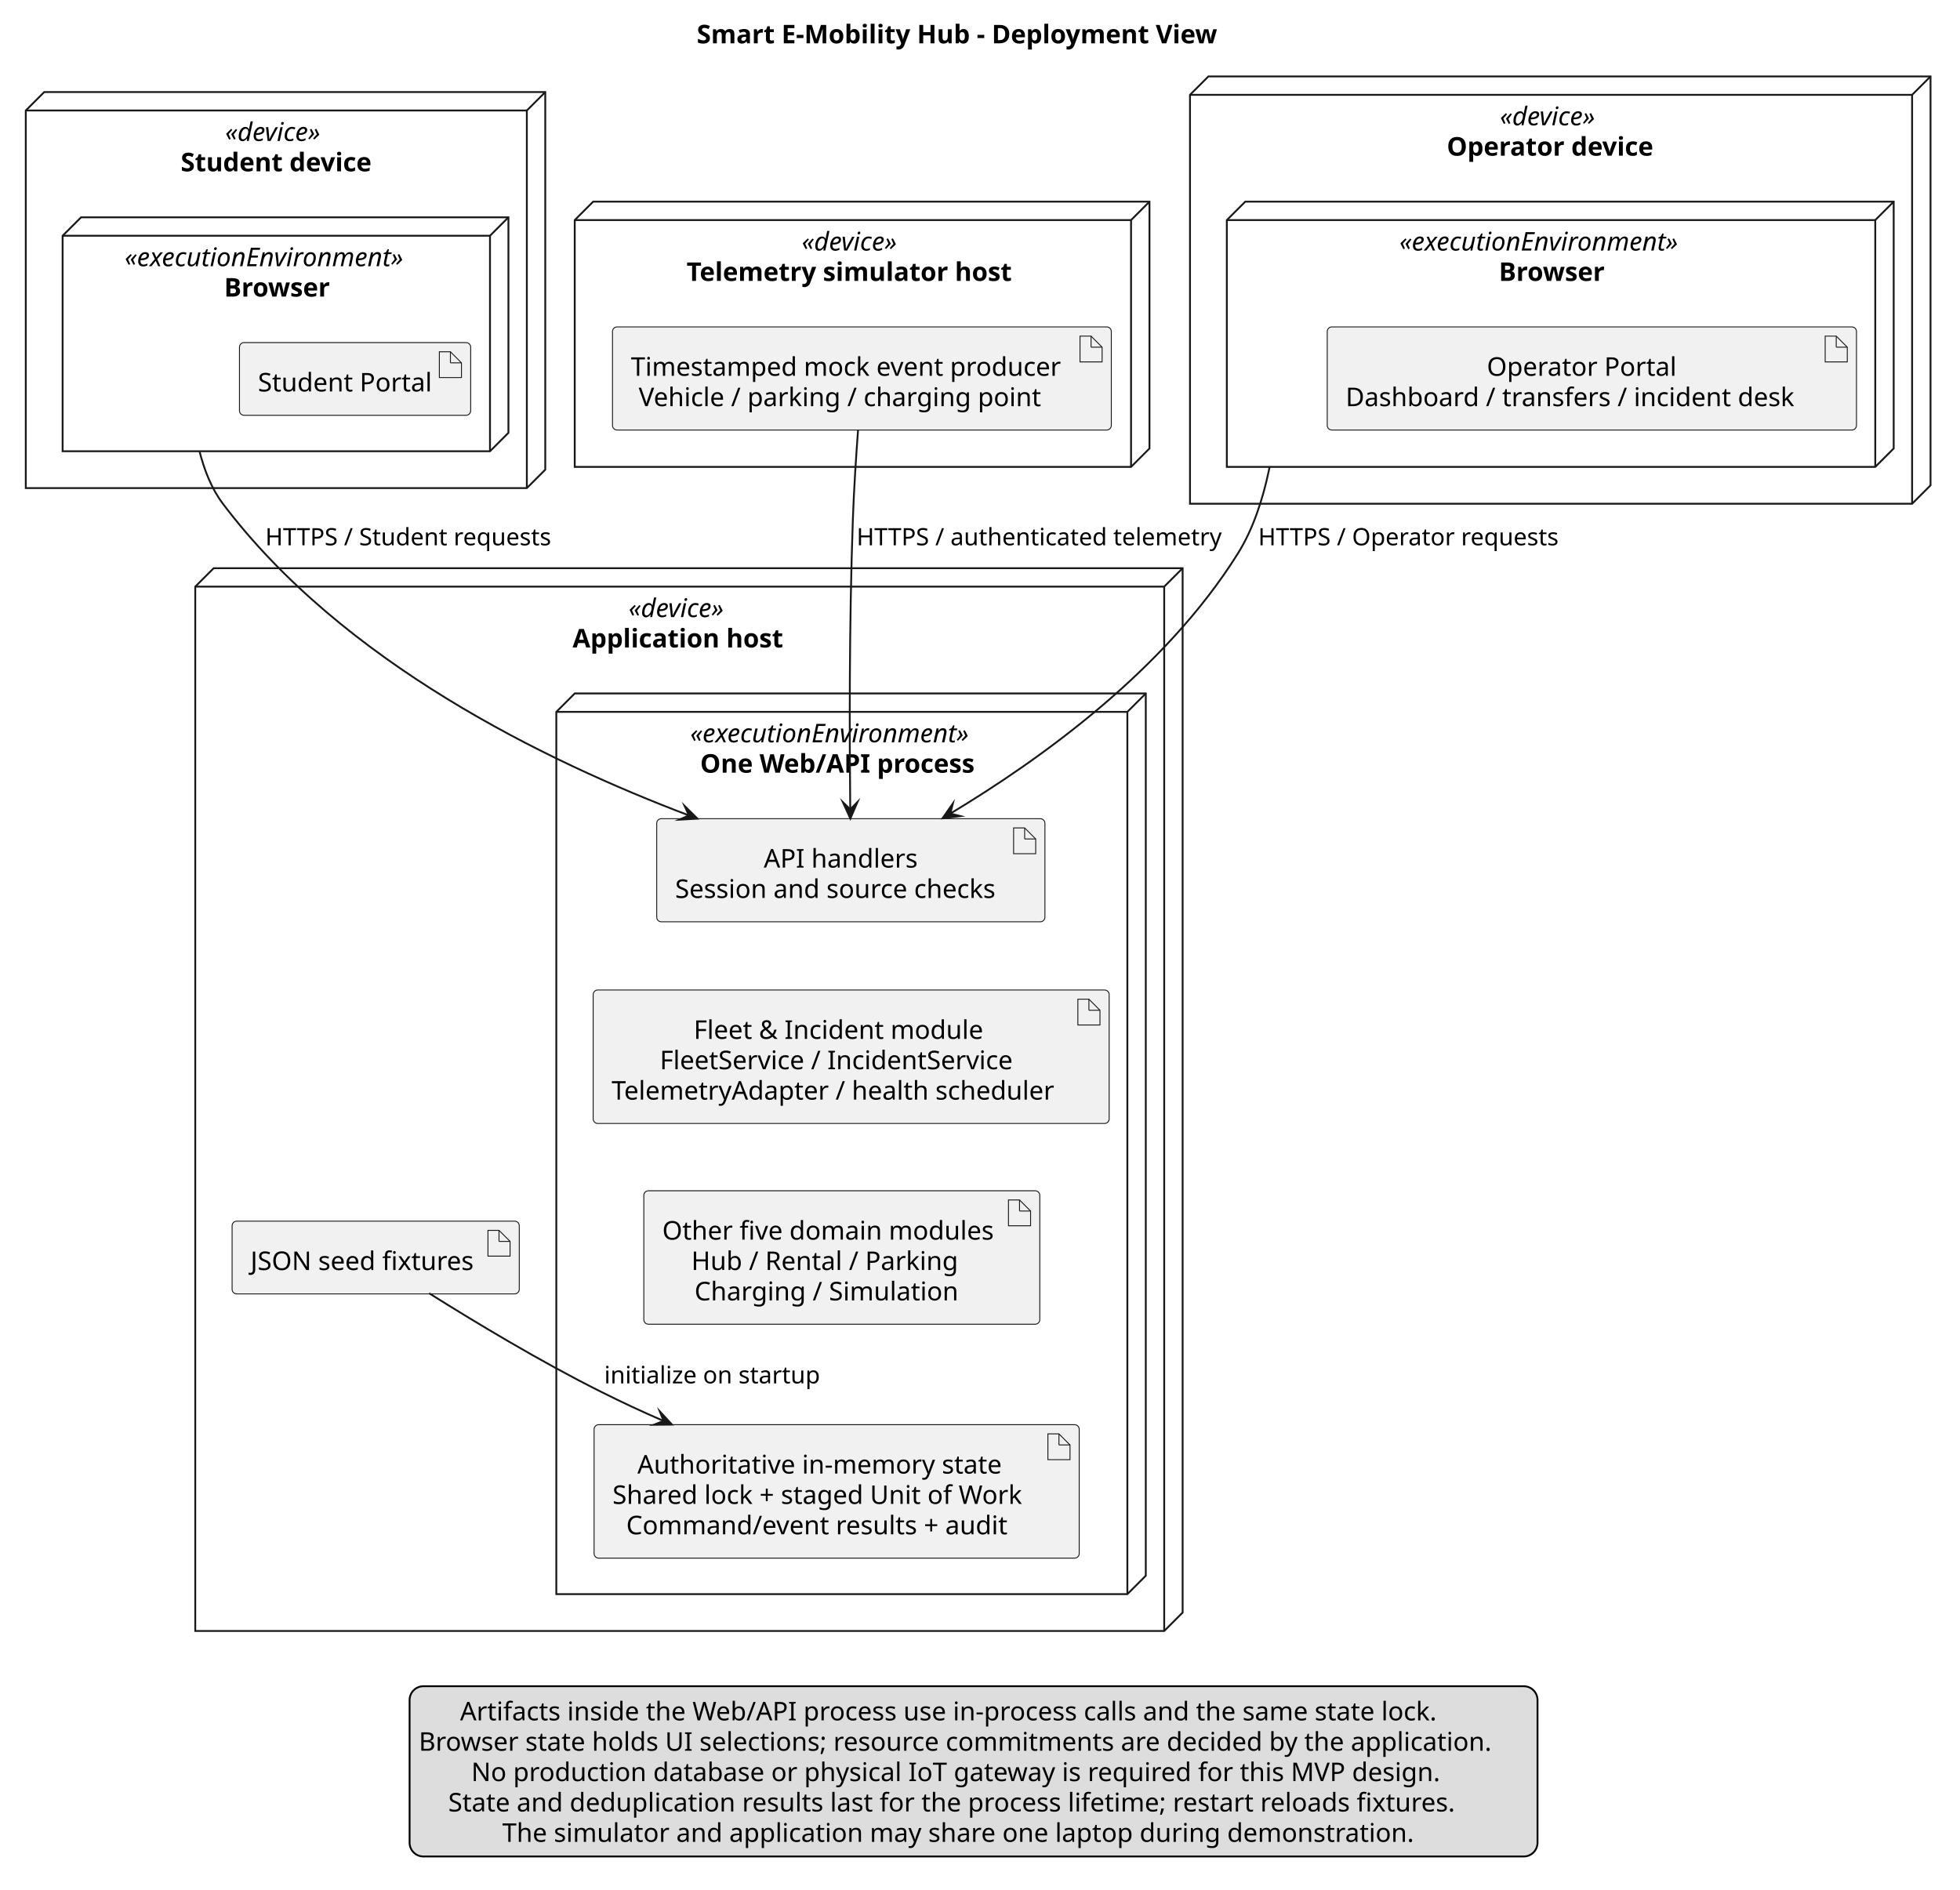
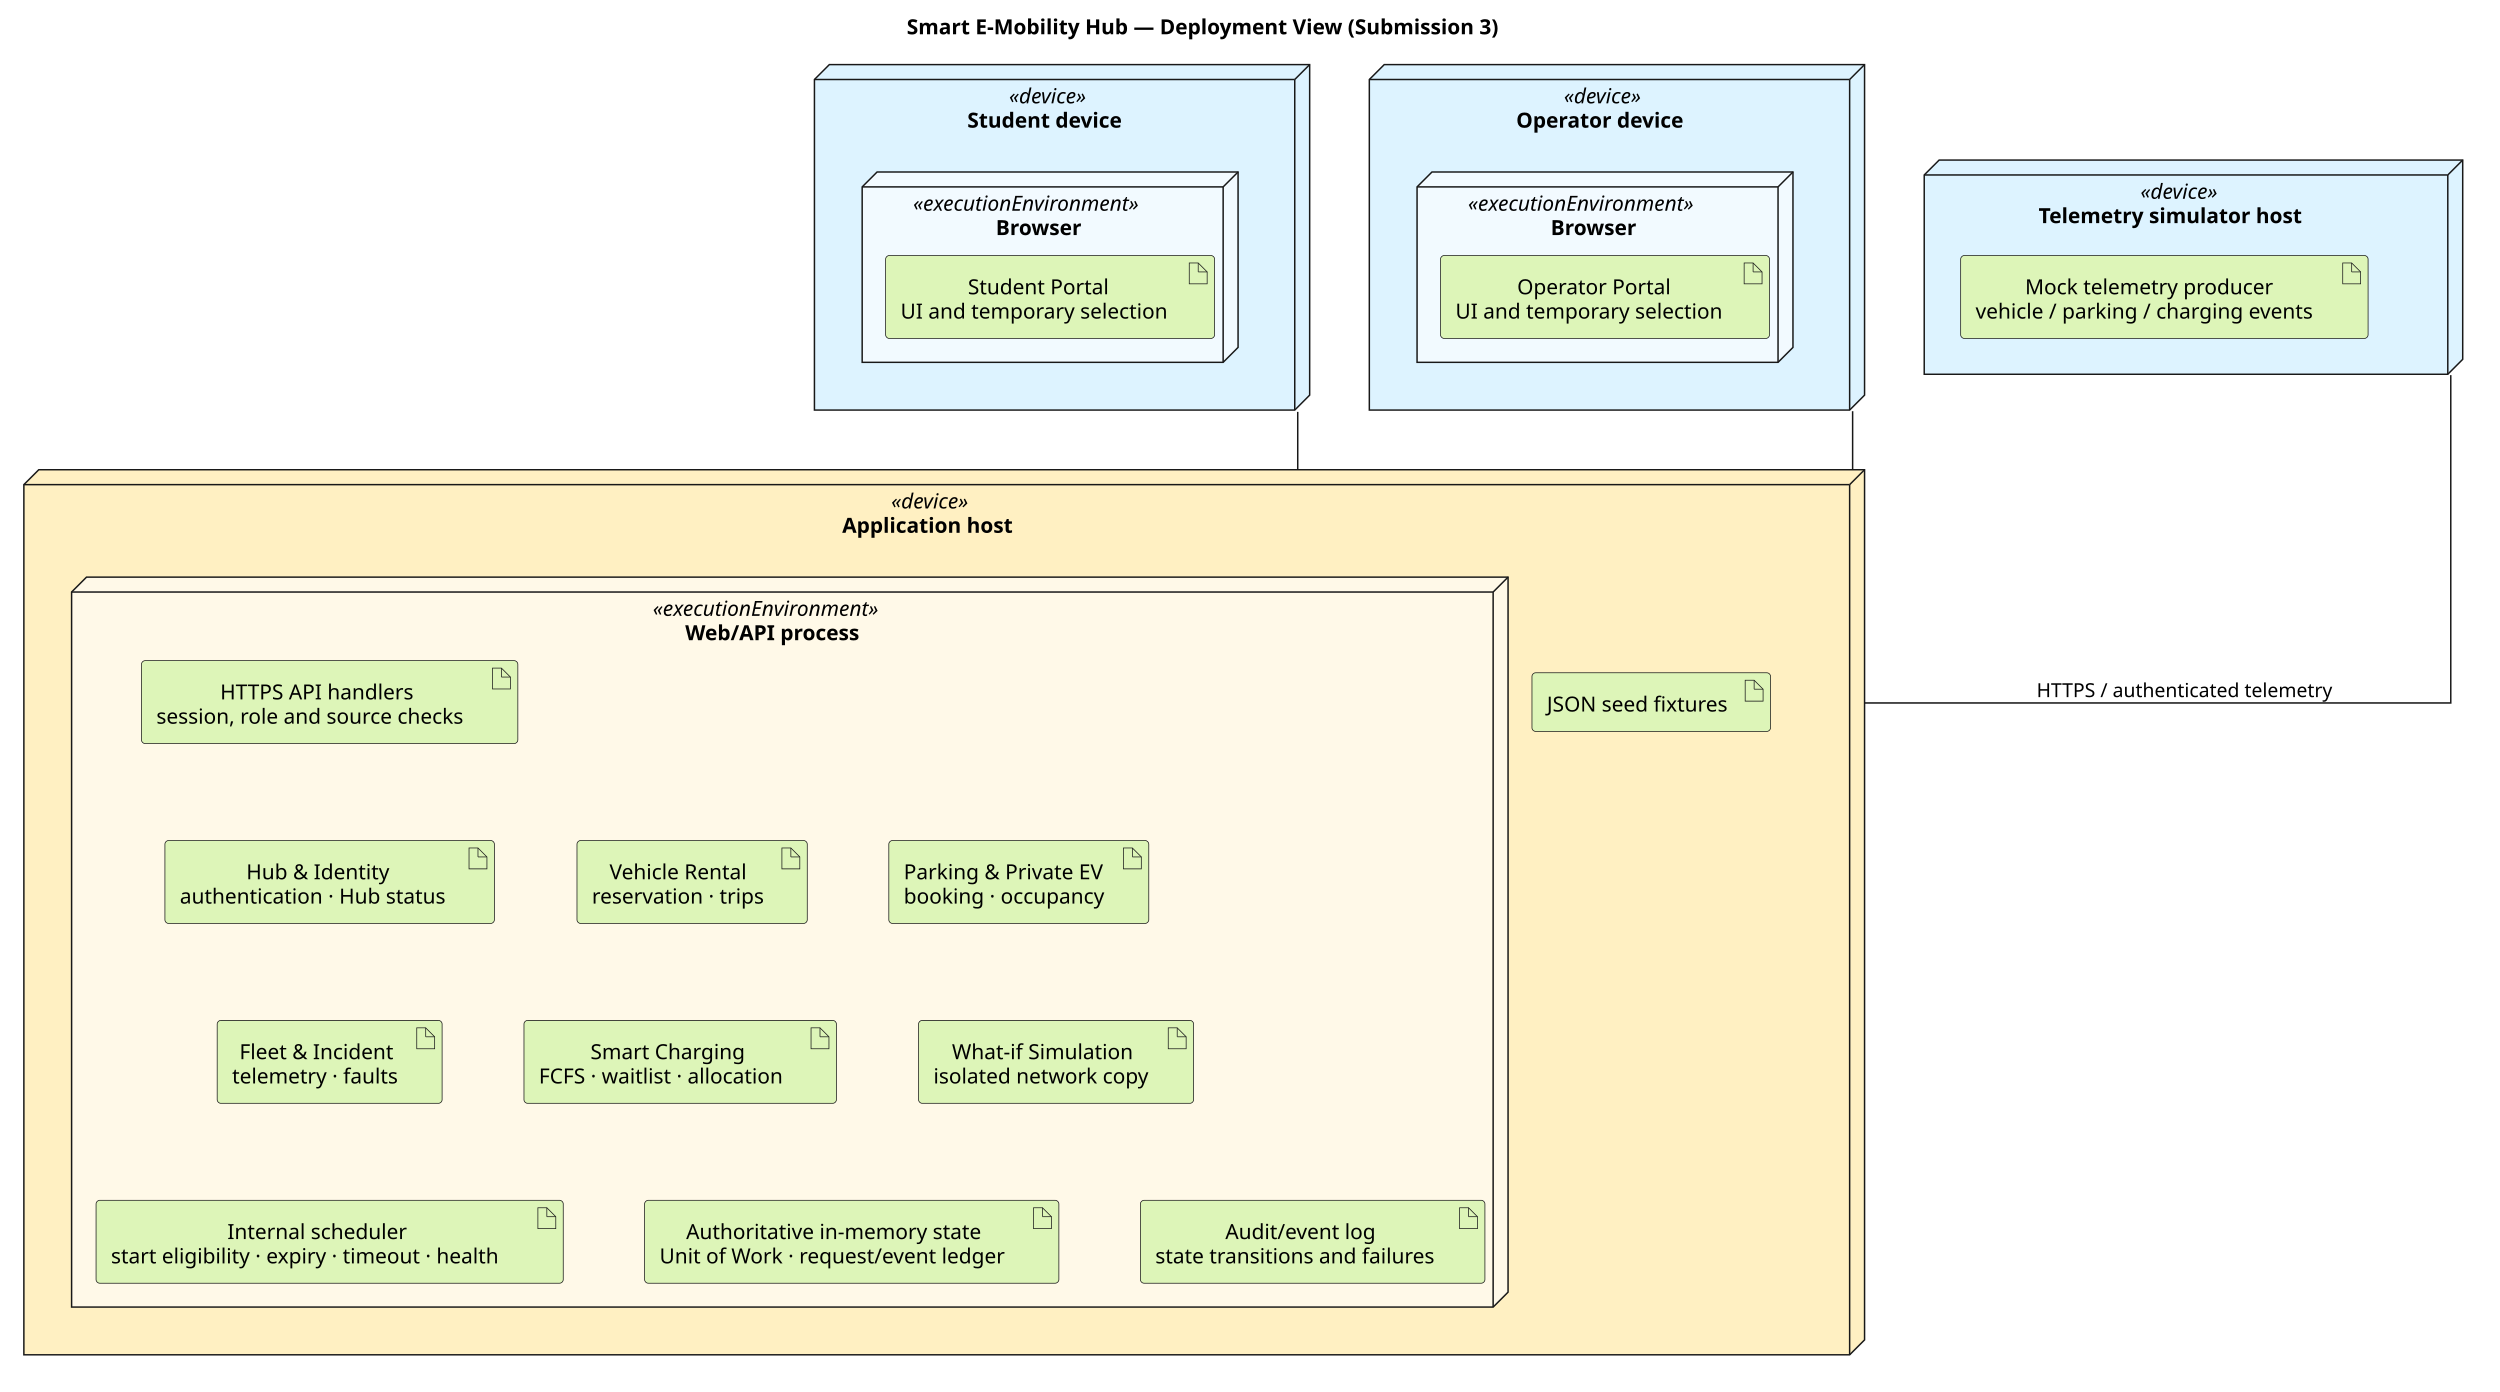
- <svg xmlns="http://www.w3.org/2000/svg" version="1.1" data-diagram-type="DESCRIPTION" style="width:1064px;height:1026px;background:#FFFFFF;" width="1064px" height="1026px" viewBox="0 0 1064 1026" zoomAndPan="magnify" preserveAspectRatio="none" contentStyleType="text/css">
+ <svg xmlns="http://www.w3.org/2000/svg" version="1.1" data-diagram-type="DESCRIPTION" style="width:1676px;height:933px;background:#FFFFFF;" width="1676px" height="933px" viewBox="0 0 1676 933" zoomAndPan="magnify" preserveAspectRatio="none" contentStyleType="text/css">
  <defs />
  <g font-family="sans-serif" lengthAdjust="spacing">
    <g class="title" data-source-line="1">
-       <text x="378.239" y="23.535" fill="#000" font-size="14" textLength="300.521" font-weight="700">Smart E-Mobility Hub - Deployment View</text>
+       <text x="607.885" y="22.995" fill="#000" font-size="14" textLength="453.229" font-weight="700">Smart E-Mobility Hub — Deployment View (Submission 3)</text>
    </g>
-     <g class="cluster" data-qualified-name="StudentDevice" id="ent0001" data-source-line="8">
-       <polygon points="14,59.988,24,49.988,296,49.988,296,254.988,286,264.988,14,264.988,14,59.988" fill="none" style="stroke:#181818;stroke-width:1;stroke-linejoin:miter;stroke-miterlimit:10;" />
-       <line x1="286" y1="59.988" x2="296" y2="49.988" style="stroke:#181818;stroke-width:1;" />
-       <line x1="14" y1="59.988" x2="286" y2="59.988" style="stroke:#181818;stroke-width:1;" />
-       <line x1="286" y1="59.988" x2="286" y2="264.988" style="stroke:#181818;stroke-width:1;" />
-       <text x="122.228" y="76.523" fill="#000" font-size="14" textLength="57.545" font-style="italic">«device»</text>
-       <text x="98.09" y="93.012" fill="#000" font-size="14" textLength="105.82" font-weight="700">Student device</text>
+     <g class="cluster" data-qualified-name="Student" id="ent0001" data-source-line="10">
+       <polygon points="546,53.297,556,43.297,878,43.297,878,264.897,868,274.897,546,274.897,546,53.297" fill="#DDF3FF" style="stroke:#181818;stroke-width:1;stroke-linejoin:miter;stroke-miterlimit:10;" />
+       <line x1="868" y1="53.297" x2="878" y2="43.297" style="stroke:#181818;stroke-width:1;" />
+       <line x1="546" y1="53.297" x2="868" y2="53.297" style="stroke:#181818;stroke-width:1;" />
+       <line x1="868" y1="53.297" x2="868" y2="274.897" style="stroke:#181818;stroke-width:1;" />
+       <text x="676.442" y="69.292" fill="#000" font-size="14" textLength="63.116" font-style="italic">«device»</text>
+       <text x="648.486" y="85.589" fill="#000" font-size="14" textLength="119.027" font-weight="700">Student device</text>
    </g>
-     <g class="cluster" data-qualified-name="StudentDevice.StudentBrowser" id="ent0002" data-source-line="9">
-       <polygon points="34,127.988,44,117.988,276,117.988,276,234.988,266,244.988,34,244.988,34,127.988" fill="none" style="stroke:#181818;stroke-width:1;stroke-linejoin:miter;stroke-miterlimit:10;" />
-       <line x1="266" y1="127.988" x2="276" y2="117.988" style="stroke:#181818;stroke-width:1;" />
-       <line x1="34" y1="127.988" x2="266" y2="127.988" style="stroke:#181818;stroke-width:1;" />
-       <line x1="266" y1="127.988" x2="266" y2="244.988" style="stroke:#181818;stroke-width:1;" />
-       <text x="67.667" y="144.523" fill="#000" font-size="14" textLength="166.667" font-style="italic">«executionEnvironment»</text>
-       <text x="121.657" y="161.012" fill="#000" font-size="14" textLength="58.687" font-weight="700">Browser</text>
+     <g class="cluster" data-qualified-name="Student.StudentBrowser" id="ent0002" data-source-line="11">
+       <polygon points="578,125.297,588,115.297,830,115.297,830,232.897,820,242.897,578,242.897,578,125.297" fill="#F2FAFF" style="stroke:#181818;stroke-width:1;stroke-linejoin:miter;stroke-miterlimit:10;" />
+       <line x1="820" y1="125.297" x2="830" y2="115.297" style="stroke:#181818;stroke-width:1;" />
+       <line x1="578" y1="125.297" x2="820" y2="125.297" style="stroke:#181818;stroke-width:1;" />
+       <line x1="820" y1="125.297" x2="820" y2="242.897" style="stroke:#181818;stroke-width:1;" />
+       <text x="612.134" y="141.292" fill="#000" font-size="14" textLength="175.731" font-style="italic">«executionEnvironment»</text>
+       <text x="667.57" y="157.589" fill="#000" font-size="14" textLength="64.859" font-weight="700">Browser</text>
    </g>
-     <g class="cluster" data-qualified-name="OperatorDevice" id="ent0004" data-source-line="13">
-       <polygon points="646,51.488,656,41.488,1048,41.488,1048,263.488,1038,273.488,646,273.488,646,51.488" fill="none" style="stroke:#181818;stroke-width:1;stroke-linejoin:miter;stroke-miterlimit:10;" />
-       <line x1="1038" y1="51.488" x2="1048" y2="41.488" style="stroke:#181818;stroke-width:1;" />
-       <line x1="646" y1="51.488" x2="1038" y2="51.488" style="stroke:#181818;stroke-width:1;" />
-       <line x1="1038" y1="51.488" x2="1038" y2="273.488" style="stroke:#181818;stroke-width:1;" />
-       <text x="814.228" y="68.023" fill="#000" font-size="14" textLength="57.545" font-style="italic">«device»</text>
-       <text x="785.407" y="84.512" fill="#000" font-size="14" textLength="115.186" font-weight="700">Operator device</text>
+     <g class="cluster" data-qualified-name="Operator" id="ent0004" data-source-line="16">
+       <polygon points="918,53.297,928,43.297,1250,43.297,1250,264.897,1240,274.897,918,274.897,918,53.297" fill="#DDF3FF" style="stroke:#181818;stroke-width:1;stroke-linejoin:miter;stroke-miterlimit:10;" />
+       <line x1="1240" y1="53.297" x2="1250" y2="43.297" style="stroke:#181818;stroke-width:1;" />
+       <line x1="918" y1="53.297" x2="1240" y2="53.297" style="stroke:#181818;stroke-width:1;" />
+       <line x1="1240" y1="53.297" x2="1240" y2="274.897" style="stroke:#181818;stroke-width:1;" />
+       <text x="1048.442" y="69.292" fill="#000" font-size="14" textLength="63.116" font-style="italic">«device»</text>
+       <text x="1016.453" y="85.589" fill="#000" font-size="14" textLength="127.094" font-weight="700">Operator device</text>
    </g>
-     <g class="cluster" data-qualified-name="OperatorDevice.OperatorBrowser" id="ent0005" data-source-line="14">
-       <polygon points="666,119.488,676,109.488,1028,109.488,1028,243.488,1018,253.488,666,253.488,666,119.488" fill="none" style="stroke:#181818;stroke-width:1;stroke-linejoin:miter;stroke-miterlimit:10;" />
-       <line x1="1018" y1="119.488" x2="1028" y2="109.488" style="stroke:#181818;stroke-width:1;" />
-       <line x1="666" y1="119.488" x2="1018" y2="119.488" style="stroke:#181818;stroke-width:1;" />
-       <line x1="1018" y1="119.488" x2="1018" y2="253.488" style="stroke:#181818;stroke-width:1;" />
-       <text x="759.667" y="136.023" fill="#000" font-size="14" textLength="166.667" font-style="italic">«executionEnvironment»</text>
-       <text x="813.657" y="152.512" fill="#000" font-size="14" textLength="58.687" font-weight="700">Browser</text>
+     <g class="cluster" data-qualified-name="Operator.OperatorBrowser" id="ent0005" data-source-line="17">
+       <polygon points="950,125.297,960,115.297,1202,115.297,1202,232.897,1192,242.897,950,242.897,950,125.297" fill="#F2FAFF" style="stroke:#181818;stroke-width:1;stroke-linejoin:miter;stroke-miterlimit:10;" />
+       <line x1="1192" y1="125.297" x2="1202" y2="115.297" style="stroke:#181818;stroke-width:1;" />
+       <line x1="950" y1="125.297" x2="1192" y2="125.297" style="stroke:#181818;stroke-width:1;" />
+       <line x1="1192" y1="125.297" x2="1192" y2="242.897" style="stroke:#181818;stroke-width:1;" />
+       <text x="984.134" y="141.292" fill="#000" font-size="14" textLength="175.731" font-style="italic">«executionEnvironment»</text>
+       <text x="1039.57" y="157.589" fill="#000" font-size="14" textLength="64.859" font-weight="700">Browser</text>
    </g>
-     <g class="cluster" data-qualified-name="SimulatorHost" id="ent0007" data-source-line="18">
-       <polygon points="312,119.488,322,109.488,624,109.488,624,243.488,614,253.488,312,253.488,312,119.488" fill="none" style="stroke:#181818;stroke-width:1;stroke-linejoin:miter;stroke-miterlimit:10;" />
-       <line x1="614" y1="119.488" x2="624" y2="109.488" style="stroke:#181818;stroke-width:1;" />
-       <line x1="312" y1="119.488" x2="614" y2="119.488" style="stroke:#181818;stroke-width:1;" />
-       <line x1="614" y1="119.488" x2="614" y2="253.488" style="stroke:#181818;stroke-width:1;" />
-       <text x="435.228" y="136.023" fill="#000" font-size="14" textLength="57.545" font-style="italic">«device»</text>
-       <text x="372.723" y="152.512" fill="#000" font-size="14" textLength="182.554" font-weight="700">Telemetry simulator host</text>
+     <g class="cluster" data-qualified-name="Simulator" id="ent0007" data-source-line="22">
+       <polygon points="1290,117.297,1300,107.297,1651,107.297,1651,240.897,1641,250.897,1290,250.897,1290,117.297" fill="#DDF3FF" style="stroke:#181818;stroke-width:1;stroke-linejoin:miter;stroke-miterlimit:10;" />
+       <line x1="1641" y1="117.297" x2="1651" y2="107.297" style="stroke:#181818;stroke-width:1;" />
+       <line x1="1290" y1="117.297" x2="1641" y2="117.297" style="stroke:#181818;stroke-width:1;" />
+       <line x1="1641" y1="117.297" x2="1641" y2="250.897" style="stroke:#181818;stroke-width:1;" />
+       <text x="1434.942" y="133.292" fill="#000" font-size="14" textLength="63.116" font-style="italic">«device»</text>
+       <text x="1366.675" y="149.589" fill="#000" font-size="14" textLength="199.65" font-weight="700">Telemetry simulator host</text>
    </g>
-     <g class="cluster" data-qualified-name="ApplicationHost" id="ent0009" data-source-line="21">
-       <polygon points="106,318.488,116,308.488,642,308.488,642,875.488,632,885.488,106,885.488,106,318.488" fill="none" style="stroke:#181818;stroke-width:1;stroke-linejoin:miter;stroke-miterlimit:10;" />
-       <line x1="632" y1="318.488" x2="642" y2="308.488" style="stroke:#181818;stroke-width:1;" />
-       <line x1="106" y1="318.488" x2="632" y2="318.488" style="stroke:#181818;stroke-width:1;" />
-       <line x1="632" y1="318.488" x2="632" y2="885.488" style="stroke:#181818;stroke-width:1;" />
-       <text x="341.228" y="335.023" fill="#000" font-size="14" textLength="57.545" font-style="italic">«device»</text>
-       <text x="310.825" y="351.512" fill="#000" font-size="14" textLength="118.351" font-weight="700">Application host</text>
+     <g class="cluster" data-qualified-name="Application" id="ent0009" data-source-line="26">
+       <polygon points="16,324.897,26,314.897,1250,314.897,1250,898.267,1240,908.267,16,908.267,16,324.897" fill="#FFF0C2" style="stroke:#181818;stroke-width:1;stroke-linejoin:miter;stroke-miterlimit:10;" />
+       <line x1="1240" y1="324.897" x2="1250" y2="314.897" style="stroke:#181818;stroke-width:1;" />
+       <line x1="16" y1="324.897" x2="1240" y2="324.897" style="stroke:#181818;stroke-width:1;" />
+       <line x1="1240" y1="324.897" x2="1240" y2="908.267" style="stroke:#181818;stroke-width:1;" />
+       <text x="597.442" y="340.892" fill="#000" font-size="14" textLength="63.116" font-style="italic">«device»</text>
+       <text x="564.609" y="357.189" fill="#000" font-size="14" textLength="128.782" font-weight="700">Application host</text>
    </g>
-     <g class="cluster" data-qualified-name="ApplicationHost.Process" id="ent0010" data-source-line="22">
-       <polygon points="302,386.488,312,376.488,622,376.488,622,855.488,612,865.488,302,865.488,302,386.488" fill="none" style="stroke:#181818;stroke-width:1;stroke-linejoin:miter;stroke-miterlimit:10;" />
-       <line x1="612" y1="386.488" x2="622" y2="376.488" style="stroke:#181818;stroke-width:1;" />
-       <line x1="302" y1="386.488" x2="612" y2="386.488" style="stroke:#181818;stroke-width:1;" />
-       <line x1="612" y1="386.488" x2="612" y2="865.488" style="stroke:#181818;stroke-width:1;" />
-       <text x="374.667" y="403.023" fill="#000" font-size="14" textLength="166.667" font-style="italic">«executionEnvironment»</text>
-       <text x="380.098" y="419.512" fill="#000" font-size="14" textLength="155.805" font-weight="700">One Web/API process</text>
+     <g class="cluster" data-qualified-name="Application.Runtime" id="ent0010" data-source-line="27">
+       <polygon points="48,396.897,58,386.897,1011,386.897,1011,866.267,1001,876.267,48,876.267,48,396.897" fill="#FFF9E8" style="stroke:#181818;stroke-width:1;stroke-linejoin:miter;stroke-miterlimit:10;" />
+       <line x1="1001" y1="396.897" x2="1011" y2="386.897" style="stroke:#181818;stroke-width:1;" />
+       <line x1="48" y1="396.897" x2="1001" y2="396.897" style="stroke:#181818;stroke-width:1;" />
+       <line x1="1001" y1="396.897" x2="1001" y2="876.267" style="stroke:#181818;stroke-width:1;" />
+       <text x="437.634" y="412.892" fill="#000" font-size="14" textLength="175.731" font-style="italic">«executionEnvironment»</text>
+       <text x="459.373" y="429.189" fill="#000" font-size="14" textLength="132.255" font-weight="700">Web/API process</text>
    </g>
-     <g class="entity" data-qualified-name="StudentDevice.StudentBrowser.StudentUI" id="ent0003" data-source-line="10">
-       <rect x="130" y="185.988" width="125.512" height="39.488" fill="#F1F1F1" style="stroke:#181818;stroke-width:0.5;" rx="2.5" ry="2.5" />
-       <polygon points="238.512,190.988,238.512,204.988,250.512,204.988,250.512,196.988,244.512,190.988,238.512,190.988" fill="#F1F1F1" style="stroke:#181818;stroke-width:0.5;stroke-linejoin:miter;stroke-miterlimit:10;" />
-       <line x1="244.512" y1="190.988" x2="244.512" y2="196.988" style="stroke:#181818;stroke-width:0.5;" />
-       <line x1="250.512" y1="196.988" x2="244.512" y2="196.988" style="stroke:#181818;stroke-width:0.5;" />
-       <text x="140" y="212.523" fill="#000" font-size="14" textLength="95.512">Student Portal</text>
+     <g class="entity" data-qualified-name="Student.StudentBrowser.StudentUI" id="ent0003" data-source-line="12">
+       <rect x="593.72" y="171.297" width="220.559" height="55.594" fill="#DDF5B8" style="stroke:#181818;stroke-width:0.5;" rx="2.5" ry="2.5" />
+       <polygon points="797.279,176.297,797.279,190.297,809.279,190.297,809.279,182.297,803.279,176.297,797.279,176.297" fill="#DDF5B8" style="stroke:#181818;stroke-width:0.5;stroke-linejoin:miter;stroke-miterlimit:10;" />
+       <line x1="803.279" y1="176.297" x2="803.279" y2="182.297" style="stroke:#181818;stroke-width:0.5;" />
+       <line x1="809.279" y1="182.297" x2="803.279" y2="182.297" style="stroke:#181818;stroke-width:0.5;" />
+       <text x="648.858" y="197.292" fill="#000" font-size="14" textLength="100.283">Student Portal</text>
+       <text x="603.72" y="213.589" fill="#000" font-size="14" textLength="190.559">UI and temporary selection</text>
    </g>
-     <g class="entity" data-qualified-name="OperatorDevice.OperatorBrowser.OperatorUI" id="ent0006" data-source-line="15">
-       <rect x="720.5" y="177.488" width="287.312" height="55.977" fill="#F1F1F1" style="stroke:#181818;stroke-width:0.5;" rx="2.5" ry="2.5" />
-       <polygon points="990.812,182.488,990.812,196.488,1002.812,196.488,1002.812,188.488,996.812,182.488,990.812,182.488" fill="#F1F1F1" style="stroke:#181818;stroke-width:0.5;stroke-linejoin:miter;stroke-miterlimit:10;" />
-       <line x1="996.812" y1="182.488" x2="996.812" y2="188.488" style="stroke:#181818;stroke-width:0.5;" />
-       <line x1="1002.812" y1="188.488" x2="996.812" y2="188.488" style="stroke:#181818;stroke-width:0.5;" />
-       <text x="807.145" y="204.023" fill="#000" font-size="14" textLength="104.022">Operator Portal</text>
-       <text x="730.5" y="220.512" fill="#000" font-size="14" textLength="257.312">Dashboard / transfers / incident desk</text>
+     <g class="entity" data-qualified-name="Operator.OperatorBrowser.OperatorUI" id="ent0006" data-source-line="18">
+       <rect x="965.72" y="171.297" width="220.559" height="55.594" fill="#DDF5B8" style="stroke:#181818;stroke-width:0.5;" rx="2.5" ry="2.5" />
+       <polygon points="1169.279,176.297,1169.279,190.297,1181.279,190.297,1181.279,182.297,1175.279,176.297,1169.279,176.297" fill="#DDF5B8" style="stroke:#181818;stroke-width:0.5;stroke-linejoin:miter;stroke-miterlimit:10;" />
+       <line x1="1175.279" y1="176.297" x2="1175.279" y2="182.297" style="stroke:#181818;stroke-width:0.5;" />
+       <line x1="1181.279" y1="182.297" x2="1175.279" y2="182.297" style="stroke:#181818;stroke-width:0.5;" />
+       <text x="1017.081" y="197.292" fill="#000" font-size="14" textLength="107.837">Operator Portal</text>
+       <text x="975.72" y="213.589" fill="#000" font-size="14" textLength="190.559">UI and temporary selection</text>
    </g>
-     <g class="entity" data-qualified-name="SimulatorHost.Producer" id="ent0008" data-source-line="19">
-       <rect x="332.5" y="177.488" width="270.789" height="55.977" fill="#F1F1F1" style="stroke:#181818;stroke-width:0.5;" rx="2.5" ry="2.5" />
-       <polygon points="586.289,182.488,586.289,196.488,598.289,196.488,598.289,188.488,592.289,182.488,586.289,182.488" fill="#F1F1F1" style="stroke:#181818;stroke-width:0.5;stroke-linejoin:miter;stroke-miterlimit:10;" />
-       <line x1="592.289" y1="182.488" x2="592.289" y2="188.488" style="stroke:#181818;stroke-width:0.5;" />
-       <line x1="598.289" y1="188.488" x2="592.289" y2="188.488" style="stroke:#181818;stroke-width:0.5;" />
-       <text x="342.5" y="204.023" fill="#000" font-size="14" textLength="240.789">Timestamped mock event producer</text>
-       <text x="346.718" y="220.512" fill="#000" font-size="14" textLength="232.354">Vehicle / parking / charging point</text>
+     <g class="entity" data-qualified-name="Simulator.Producer" id="ent0008" data-source-line="23">
+       <rect x="1314.43" y="171.297" width="273.134" height="55.594" fill="#DDF5B8" style="stroke:#181818;stroke-width:0.5;" rx="2.5" ry="2.5" />
+       <polygon points="1570.564,176.297,1570.564,190.297,1582.564,190.297,1582.564,182.297,1576.564,176.297,1570.564,176.297" fill="#DDF5B8" style="stroke:#181818;stroke-width:0.5;stroke-linejoin:miter;stroke-miterlimit:10;" />
+       <line x1="1576.564" y1="176.297" x2="1576.564" y2="182.297" style="stroke:#181818;stroke-width:0.5;" />
+       <line x1="1582.564" y1="182.297" x2="1576.564" y2="182.297" style="stroke:#181818;stroke-width:0.5;" />
+       <text x="1357.612" y="197.292" fill="#000" font-size="14" textLength="176.771">Mock telemetry producer</text>
+       <text x="1324.43" y="213.589" fill="#000" font-size="14" textLength="243.134">vehicle / parking / charging events</text>
    </g>
-     <g class="entity" data-qualified-name="ApplicationHost.Fixtures" id="ent0015" data-source-line="28">
-       <rect x="126" y="662.988" width="155.891" height="39.488" fill="#F1F1F1" style="stroke:#181818;stroke-width:0.5;" rx="2.5" ry="2.5" />
-       <polygon points="264.891,667.988,264.891,681.988,276.891,681.988,276.891,673.988,270.891,667.988,264.891,667.988" fill="#F1F1F1" style="stroke:#181818;stroke-width:0.5;stroke-linejoin:miter;stroke-miterlimit:10;" />
-       <line x1="270.891" y1="667.988" x2="270.891" y2="673.988" style="stroke:#181818;stroke-width:0.5;" />
-       <line x1="276.891" y1="673.988" x2="270.891" y2="673.988" style="stroke:#181818;stroke-width:0.5;" />
-       <text x="136" y="689.523" fill="#000" font-size="14" textLength="125.891">JSON seed fixtures</text>
+     <g class="entity" data-qualified-name="Application.Fixtures" id="ent0021" data-source-line="39">
+       <rect x="1027.03" y="451.037" width="159.944" height="39.297" fill="#DDF5B8" style="stroke:#181818;stroke-width:0.5;" rx="2.5" ry="2.5" />
+       <polygon points="1169.974,456.037,1169.974,470.037,1181.974,470.037,1181.974,462.037,1175.974,456.037,1169.974,456.037" fill="#DDF5B8" style="stroke:#181818;stroke-width:0.5;stroke-linejoin:miter;stroke-miterlimit:10;" />
+       <line x1="1175.974" y1="456.037" x2="1175.974" y2="462.037" style="stroke:#181818;stroke-width:0.5;" />
+       <line x1="1181.974" y1="462.037" x2="1175.974" y2="462.037" style="stroke:#181818;stroke-width:0.5;" />
+       <text x="1037.03" y="477.032" fill="#000" font-size="14" textLength="129.944">JSON seed fixtures</text>
    </g>
-     <g class="entity" data-qualified-name="ApplicationHost.Process.API" id="ent0011" data-source-line="23">
-       <rect x="356.5" y="444.488" width="210.742" height="55.977" fill="#F1F1F1" style="stroke:#181818;stroke-width:0.5;" rx="2.5" ry="2.5" />
-       <polygon points="550.242,449.488,550.242,463.488,562.242,463.488,562.242,455.488,556.242,449.488,550.242,449.488" fill="#F1F1F1" style="stroke:#181818;stroke-width:0.5;stroke-linejoin:miter;stroke-miterlimit:10;" />
-       <line x1="556.242" y1="449.488" x2="556.242" y2="455.488" style="stroke:#181818;stroke-width:0.5;" />
-       <line x1="562.242" y1="455.488" x2="556.242" y2="455.488" style="stroke:#181818;stroke-width:0.5;" />
-       <text x="414.625" y="471.023" fill="#000" font-size="14" textLength="84.492">API handlers</text>
-       <text x="366.5" y="487.512" fill="#000" font-size="14" textLength="180.742">Session and source checks</text>
+     <g class="entity" data-qualified-name="Application.Runtime.API" id="ent0011" data-source-line="28">
+       <rect x="94.84" y="442.897" width="252.318" height="55.594" fill="#DDF5B8" style="stroke:#181818;stroke-width:0.5;" rx="2.5" ry="2.5" />
+       <polygon points="330.158,447.897,330.158,461.897,342.158,461.897,342.158,453.897,336.158,447.897,330.158,447.897" fill="#DDF5B8" style="stroke:#181818;stroke-width:0.5;stroke-linejoin:miter;stroke-miterlimit:10;" />
+       <line x1="336.158" y1="447.897" x2="336.158" y2="453.897" style="stroke:#181818;stroke-width:0.5;" />
+       <line x1="342.158" y1="453.897" x2="336.158" y2="453.897" style="stroke:#181818;stroke-width:0.5;" />
+       <text x="147.612" y="468.892" fill="#000" font-size="14" textLength="136.773">HTTPS API handlers</text>
+       <text x="104.84" y="485.189" fill="#000" font-size="14" textLength="222.318">session, role and source checks</text>
    </g>
-     <g class="entity" data-qualified-name="ApplicationHost.Process.Fleet" id="ent0012" data-source-line="24">
-       <rect x="322" y="537.488" width="280.12" height="72.465" fill="#F1F1F1" style="stroke:#181818;stroke-width:0.5;" rx="2.5" ry="2.5" />
-       <polygon points="585.12,542.488,585.12,556.488,597.12,556.488,597.12,548.488,591.12,542.488,585.12,542.488" fill="#F1F1F1" style="stroke:#181818;stroke-width:0.5;stroke-linejoin:miter;stroke-miterlimit:10;" />
-       <line x1="591.12" y1="542.488" x2="591.12" y2="548.488" style="stroke:#181818;stroke-width:0.5;" />
-       <line x1="597.12" y1="548.488" x2="591.12" y2="548.488" style="stroke:#181818;stroke-width:0.5;" />
-       <text x="376.594" y="564.023" fill="#000" font-size="14" textLength="160.932">Fleet &amp; Incident module</text>
-       <text x="358.195" y="580.512" fill="#000" font-size="14" textLength="197.729">FleetService / IncidentService</text>
-       <text x="332" y="597" fill="#000" font-size="14" textLength="250.12">TelemetryAdapter / health scheduler</text>
+     <g class="entity" data-qualified-name="Application.Runtime.Hub" id="ent0012" data-source-line="29">
+       <rect x="110.56" y="563.487" width="220.88" height="55.594" fill="#DDF5B8" style="stroke:#181818;stroke-width:0.5;" rx="2.5" ry="2.5" />
+       <polygon points="314.44,568.487,314.44,582.487,326.44,582.487,326.44,574.487,320.44,568.487,314.44,568.487" fill="#DDF5B8" style="stroke:#181818;stroke-width:0.5;stroke-linejoin:miter;stroke-miterlimit:10;" />
+       <line x1="320.44" y1="568.487" x2="320.44" y2="574.487" style="stroke:#181818;stroke-width:0.5;" />
+       <line x1="326.44" y1="574.487" x2="320.44" y2="574.487" style="stroke:#181818;stroke-width:0.5;" />
+       <text x="165.12" y="589.482" fill="#000" font-size="14" textLength="101.76">Hub &amp; Identity</text>
+       <text x="120.56" y="605.779" fill="#000" font-size="14" textLength="190.88">authentication · Hub status</text>
    </g>
-     <g class="entity" data-qualified-name="ApplicationHost.Process.Domain" id="ent0013" data-source-line="25">
-       <rect x="349.5" y="646.488" width="214.96" height="72.465" fill="#F1F1F1" style="stroke:#181818;stroke-width:0.5;" rx="2.5" ry="2.5" />
-       <polygon points="547.46,651.488,547.46,665.488,559.46,665.488,559.46,657.488,553.46,651.488,547.46,651.488" fill="#F1F1F1" style="stroke:#181818;stroke-width:0.5;stroke-linejoin:miter;stroke-miterlimit:10;" />
-       <line x1="553.46" y1="651.488" x2="553.46" y2="657.488" style="stroke:#181818;stroke-width:0.5;" />
-       <line x1="559.46" y1="657.488" x2="553.46" y2="657.488" style="stroke:#181818;stroke-width:0.5;" />
-       <text x="359.5" y="673.023" fill="#000" font-size="14" textLength="184.96">Other five domain modules</text>
-       <text x="375.284" y="689.512" fill="#000" font-size="14" textLength="153.392">Hub / Rental / Parking</text>
-       <text x="377.017" y="706" fill="#000" font-size="14" textLength="149.926">Charging / Simulation</text>
+     <g class="entity" data-qualified-name="Application.Runtime.Rental" id="ent0013" data-source-line="30">
+       <rect x="386.81" y="563.487" width="154.38" height="55.594" fill="#DDF5B8" style="stroke:#181818;stroke-width:0.5;" rx="2.5" ry="2.5" />
+       <polygon points="524.19,568.487,524.19,582.487,536.19,582.487,536.19,574.487,530.19,568.487,524.19,568.487" fill="#DDF5B8" style="stroke:#181818;stroke-width:0.5;stroke-linejoin:miter;stroke-miterlimit:10;" />
+       <line x1="530.19" y1="568.487" x2="530.19" y2="574.487" style="stroke:#181818;stroke-width:0.5;" />
+       <line x1="536.19" y1="574.487" x2="530.19" y2="574.487" style="stroke:#181818;stroke-width:0.5;" />
+       <text x="408.612" y="589.482" fill="#000" font-size="14" textLength="100.775">Vehicle Rental</text>
+       <text x="396.81" y="605.779" fill="#000" font-size="14" textLength="124.38">reservation · trips</text>
    </g>
-     <g class="entity" data-qualified-name="ApplicationHost.Process.State" id="ent0014" data-source-line="26">
-       <rect x="322.5" y="773.488" width="263.358" height="72.465" fill="#F1F1F1" style="stroke:#181818;stroke-width:0.5;" rx="2.5" ry="2.5" />
-       <polygon points="568.858,778.488,568.858,792.488,580.858,792.488,580.858,784.488,574.858,778.488,568.858,778.488" fill="#F1F1F1" style="stroke:#181818;stroke-width:0.5;stroke-linejoin:miter;stroke-miterlimit:10;" />
-       <line x1="574.858" y1="778.488" x2="574.858" y2="784.488" style="stroke:#181818;stroke-width:0.5;" />
-       <line x1="580.858" y1="784.488" x2="574.858" y2="784.488" style="stroke:#181818;stroke-width:0.5;" />
-       <text x="345.998" y="800.023" fill="#000" font-size="14" textLength="206.363">Authoritative in-memory state</text>
-       <text x="332.5" y="816.512" fill="#000" font-size="14" textLength="233.358">Shared lock + staged Unit of Work</text>
-       <text x="339.941" y="833" fill="#000" font-size="14" textLength="218.477">Command/event results + audit</text>
+     <g class="entity" data-qualified-name="Application.Runtime.Parking" id="ent0014" data-source-line="31">
+       <rect x="595.86" y="563.487" width="174.279" height="55.594" fill="#DDF5B8" style="stroke:#181818;stroke-width:0.5;" rx="2.5" ry="2.5" />
+       <polygon points="753.139,568.487,753.139,582.487,765.139,582.487,765.139,574.487,759.139,568.487,753.139,568.487" fill="#DDF5B8" style="stroke:#181818;stroke-width:0.5;stroke-linejoin:miter;stroke-miterlimit:10;" />
+       <line x1="759.139" y1="568.487" x2="759.139" y2="574.487" style="stroke:#181818;stroke-width:0.5;" />
+       <line x1="765.139" y1="574.487" x2="759.139" y2="574.487" style="stroke:#181818;stroke-width:0.5;" />
+       <text x="605.86" y="589.482" fill="#000" font-size="14" textLength="144.279">Parking &amp; Private EV</text>
+       <text x="605.86" y="605.779" fill="#000" font-size="14" textLength="144.279">booking · occupancy</text>
    </g>
-     <g class="link" data-entity-1="ent0002" data-entity-2="ent0011" id="lnk16" data-link-type="dependency">
-       <polygon points="378.622,444.468,371.624,437.538,373.946,442.696,368.788,445.019,378.622,444.468" fill="#181818" style="stroke:#181818;stroke-width:1;stroke-linejoin:miter;stroke-miterlimit:10;" />
-       <path d="M108.339,245.113 C108.379,245.271 108.419,245.429 108.46,245.588 C108.541,245.904 108.624,246.221 108.709,246.537 C108.877,247.171 109.052,247.805 109.232,248.439 C109.594,249.708 109.98,250.976 110.392,252.24 C111.216,254.767 112.146,257.276 113.193,259.73 C115.288,264.637 117.855,269.322 121,273.488 C186.063,359.68 295.749,413.059 373.946,442.696" style="stroke:#181818;stroke-width:1;" fill="none" />
-       <text x="144" y="296.057" fill="#000" font-size="13" textLength="161.795">HTTPS / Student requests</text>
+     <g class="entity" data-qualified-name="Application.Runtime.Fleet" id="ent0015" data-source-line="32">
+       <rect x="145.6" y="684.077" width="150.791" height="55.594" fill="#DDF5B8" style="stroke:#181818;stroke-width:0.5;" rx="2.5" ry="2.5" />
+       <polygon points="279.391,689.077,279.391,703.077,291.391,703.077,291.391,695.077,285.391,689.077,279.391,689.077" fill="#DDF5B8" style="stroke:#181818;stroke-width:0.5;stroke-linejoin:miter;stroke-miterlimit:10;" />
+       <line x1="285.391" y1="689.077" x2="285.391" y2="695.077" style="stroke:#181818;stroke-width:0.5;" />
+       <line x1="291.391" y1="695.077" x2="285.391" y2="695.077" style="stroke:#181818;stroke-width:0.5;" />
+       <text x="160.532" y="710.072" fill="#000" font-size="14" textLength="110.927">Fleet &amp; Incident</text>
+       <text x="155.6" y="726.369" fill="#000" font-size="14" textLength="120.791">telemetry · faults</text>
    </g>
-     <g class="link" data-entity-1="ent0005" data-entity-2="ent0011" id="lnk17" data-link-type="dependency">
-       <polygon points="511.624,444.294,521.397,443.078,515.907,441.715,517.271,436.225,511.624,444.294" fill="#181818" style="stroke:#181818;stroke-width:1;stroke-linejoin:miter;stroke-miterlimit:10;" />
-       <path d="M689.212,253.498 C689.189,253.615 689.165,253.732 689.141,253.849 C689.094,254.084 689.046,254.318 688.997,254.554 C688.9,255.024 688.802,255.495 688.701,255.967 C685.48,271.079 680.306,287.2 672,300.488 C632.126,364.278 564.347,412.548 515.907,441.715" style="stroke:#181818;stroke-width:1;" fill="none" />
-       <text x="683" y="296.057" fill="#000" font-size="13" textLength="169.698">HTTPS / Operator requests</text>
+     <g class="entity" data-qualified-name="Application.Runtime.Charging" id="ent0016" data-source-line="33">
+       <rect x="351.27" y="684.077" width="209.457" height="55.594" fill="#DDF5B8" style="stroke:#181818;stroke-width:0.5;" rx="2.5" ry="2.5" />
+       <polygon points="543.727,689.077,543.727,703.077,555.727,703.077,555.727,695.077,549.727,689.077,543.727,689.077" fill="#DDF5B8" style="stroke:#181818;stroke-width:0.5;stroke-linejoin:miter;stroke-miterlimit:10;" />
+       <line x1="549.727" y1="689.077" x2="549.727" y2="695.077" style="stroke:#181818;stroke-width:0.5;" />
+       <line x1="555.727" y1="695.077" x2="549.727" y2="695.077" style="stroke:#181818;stroke-width:0.5;" />
+       <text x="395.839" y="710.072" fill="#000" font-size="14" textLength="110.318">Smart Charging</text>
+       <text x="361.27" y="726.369" fill="#000" font-size="14" textLength="179.457">FCFS · waitlist · allocation</text>
    </g>
-     <g class="link" data-entity-1="ent0008" data-entity-2="ent0011" id="lnk18" data-link-type="dependency">
-       <polygon points="461.621,444.419,465.524,435.376,461.567,439.419,457.525,435.462,461.621,444.419" fill="#181818" style="stroke:#181818;stroke-width:1;stroke-linejoin:miter;stroke-miterlimit:10;" />
-       <path d="M465.794,233.545 C464.734,247.799 463.572,265.578 463,281.488 C460.915,339.507 461.171,402.555 461.567,439.419" style="stroke:#181818;stroke-width:1;" fill="none" />
-       <text x="465" y="296.057" fill="#000" font-size="13" textLength="205.029">HTTPS / authenticated telemetry</text>
+     <g class="entity" data-qualified-name="Application.Runtime.Simulation" id="ent0017" data-source-line="34">
+       <rect x="615.8" y="684.077" width="184.396" height="55.594" fill="#DDF5B8" style="stroke:#181818;stroke-width:0.5;" rx="2.5" ry="2.5" />
+       <polygon points="783.196,689.077,783.196,703.077,795.196,703.077,795.196,695.077,789.196,689.077,783.196,689.077" fill="#DDF5B8" style="stroke:#181818;stroke-width:0.5;stroke-linejoin:miter;stroke-miterlimit:10;" />
+       <line x1="789.196" y1="689.077" x2="789.196" y2="695.077" style="stroke:#181818;stroke-width:0.5;" />
+       <line x1="795.196" y1="695.077" x2="789.196" y2="695.077" style="stroke:#181818;stroke-width:0.5;" />
+       <text x="638.159" y="710.072" fill="#000" font-size="14" textLength="129.678">What-if Simulation</text>
+       <text x="625.8" y="726.369" fill="#000" font-size="14" textLength="154.396">isolated network copy</text>
    </g>
-     <g class="link" data-entity-1="ent0015" data-entity-2="ent0014" id="lnk19" data-link-type="dependency">
-       <polygon points="364.792,773.447,358.13,766.193,360.206,771.455,354.943,773.531,364.792,773.447" fill="#181818" style="stroke:#181818;stroke-width:1;stroke-linejoin:miter;stroke-miterlimit:10;" />
-       <path d="M232.938,702.133 C257.261,717.42 293.211,739.126 326,755.488 C338.375,761.663 347.062,765.747 360.206,771.455" style="stroke:#181818;stroke-width:1;" fill="none" />
-       <text x="328" y="751.057" fill="#000" font-size="13" textLength="122.973">initialize on startup</text>
+     <g class="entity" data-qualified-name="Application.Runtime.Scheduler" id="ent0018" data-source-line="35">
+       <rect x="64.4" y="804.677" width="313.199" height="55.594" fill="#DDF5B8" style="stroke:#181818;stroke-width:0.5;" rx="2.5" ry="2.5" />
+       <polygon points="360.599,809.677,360.599,823.677,372.599,823.677,372.599,815.677,366.599,809.677,360.599,809.677" fill="#DDF5B8" style="stroke:#181818;stroke-width:0.5;stroke-linejoin:miter;stroke-miterlimit:10;" />
+       <line x1="366.599" y1="809.677" x2="366.599" y2="815.677" style="stroke:#181818;stroke-width:0.5;" />
+       <line x1="372.599" y1="815.677" x2="366.599" y2="815.677" style="stroke:#181818;stroke-width:0.5;" />
+       <text x="152.425" y="830.672" fill="#000" font-size="14" textLength="127.148">Internal scheduler</text>
+       <text x="74.4" y="846.969" fill="#000" font-size="14" textLength="283.199">start eligibility · expiry · timeout · health</text>
    </g>
-     <g class="legend" data-source-line="37">
-       <rect x="222.35" y="915.488" width="612.301" height="92.441" fill="#DDD" style="stroke:#000;stroke-width:1;" rx="7.5" ry="7.5" />
-       <text x="249.754" y="934.023" fill="#000" font-size="14" textLength="557.491">Artifacts inside the Web/API process use in-process calls and the same state lock.</text>
-       <text x="227.35" y="950.512" fill="#000" font-size="14" textLength="602.301">Browser state holds UI selections; resource commitments are decided by the application.</text>
-       <text x="255.832" y="967" fill="#000" font-size="14" textLength="545.337">No production database or physical IoT gateway is required for this MVP design.</text>
-       <text x="243.312" y="983.488" fill="#000" font-size="14" textLength="570.377">State and deduplication results last for the process lifetime; restart reloads fixtures.</text>
-       <text x="272.665" y="999.977" fill="#000" font-size="14" textLength="511.67">The simulator and application may share one laptop during demonstration.</text>
+     <g class="entity" data-qualified-name="Application.Runtime.State" id="ent0019" data-source-line="36">
+       <rect x="432.14" y="804.677" width="277.728" height="55.594" fill="#DDF5B8" style="stroke:#181818;stroke-width:0.5;" rx="2.5" ry="2.5" />
+       <polygon points="692.868,809.677,692.868,823.677,704.868,823.677,704.868,815.677,698.868,809.677,692.868,809.677" fill="#DDF5B8" style="stroke:#181818;stroke-width:0.5;stroke-linejoin:miter;stroke-miterlimit:10;" />
+       <line x1="698.868" y1="809.677" x2="698.868" y2="815.677" style="stroke:#181818;stroke-width:0.5;" />
+       <line x1="704.868" y1="815.677" x2="698.868" y2="815.677" style="stroke:#181818;stroke-width:0.5;" />
+       <text x="459.982" y="830.672" fill="#000" font-size="14" textLength="212.044">Authoritative in-memory state</text>
+       <text x="442.14" y="846.969" fill="#000" font-size="14" textLength="247.728">Unit of Work · request/event ledger</text>
+     </g>
+     <g class="entity" data-qualified-name="Application.Runtime.Audit" id="ent0020" data-source-line="37">
+       <rect x="764.52" y="804.677" width="230.97" height="55.594" fill="#DDF5B8" style="stroke:#181818;stroke-width:0.5;" rx="2.5" ry="2.5" />
+       <polygon points="978.49,809.677,978.49,823.677,990.49,823.677,990.49,815.677,984.49,809.677,978.49,809.677" fill="#DDF5B8" style="stroke:#181818;stroke-width:0.5;stroke-linejoin:miter;stroke-miterlimit:10;" />
+       <line x1="984.49" y1="809.677" x2="984.49" y2="815.677" style="stroke:#181818;stroke-width:0.5;" />
+       <line x1="990.49" y1="815.677" x2="984.49" y2="815.677" style="stroke:#181818;stroke-width:0.5;" />
+       <text x="821.456" y="830.672" fill="#000" font-size="14" textLength="107.099">Audit/event log</text>
+       <text x="774.52" y="846.969" fill="#000" font-size="14" textLength="200.97">state transitions and failures</text>
+     </g>
+     <g class="link" data-entity-1="ent0001" data-entity-2="ent0009" id="lnk22" data-source-line="42" data-link-type="association">
+       <path d="M870,276.138 C870,284.116 870,292.454 870,301.021 C870,305.305 870,309.646 870,314.027 C870,314.301 870,314.575 870,314.849" style="stroke:#181818;stroke-width:1;" fill="none" id="Student-Application" />
+     </g>
+     <g class="link" data-entity-1="ent0004" data-entity-2="ent0009" id="lnk23" data-source-line="43" data-link-type="association">
+       <path d="M1242,275.687 C1242,276.14 1242,276.595 1242,277.05 C1242,280.692 1242,284.403 1242,288.168 C1242,295.698 1242,303.447 1242,311.305 C1242,312.287 1242,313.271 1242,314.256 C1242,314.379 1242,314.502 1242,314.625 C1242,314.687 1242,314.749 1242,314.81" style="stroke:#181818;stroke-width:1;" fill="none" id="Operator-Application" />
+     </g>
+     <g class="link" data-entity-1="ent0007" data-entity-2="ent0009" id="lnk24" data-source-line="44" data-link-type="association">
+       <path d="M1643,251.491 C1643,252.323 1643,253.163 1643,254.008 C1643,255.7 1643,257.418 1643,259.16 C1643,262.645 1643,266.228 1643,269.893 C1643,277.225 1643,284.887 1643,292.76 C1643,308.506 1643,325.094 1643,341.557 C1643,407.409 1643,471.267 1643,471.267 C1643,471.267 1545.858,471.267 1447.198,471.267 C1397.868,471.267 1348.158,471.267 1310.023,471.267 C1290.955,471.267 1274.78,471.267 1262.994,471.267 C1260.047,471.267 1257.374,471.267 1254.999,471.267 C1253.812,471.267 1252.699,471.267 1251.663,471.267 C1251.145,471.267 1250.647,471.267 1250.168,471.267" style="stroke:#181818;stroke-width:1;" fill="none" id="Simulator-Application" />
+       <text x="1365.34" y="467.334" fill="#000" font-size="13" textLength="212.977">HTTPS / authenticated telemetry</text>
    </g>
  </g>
</svg>
